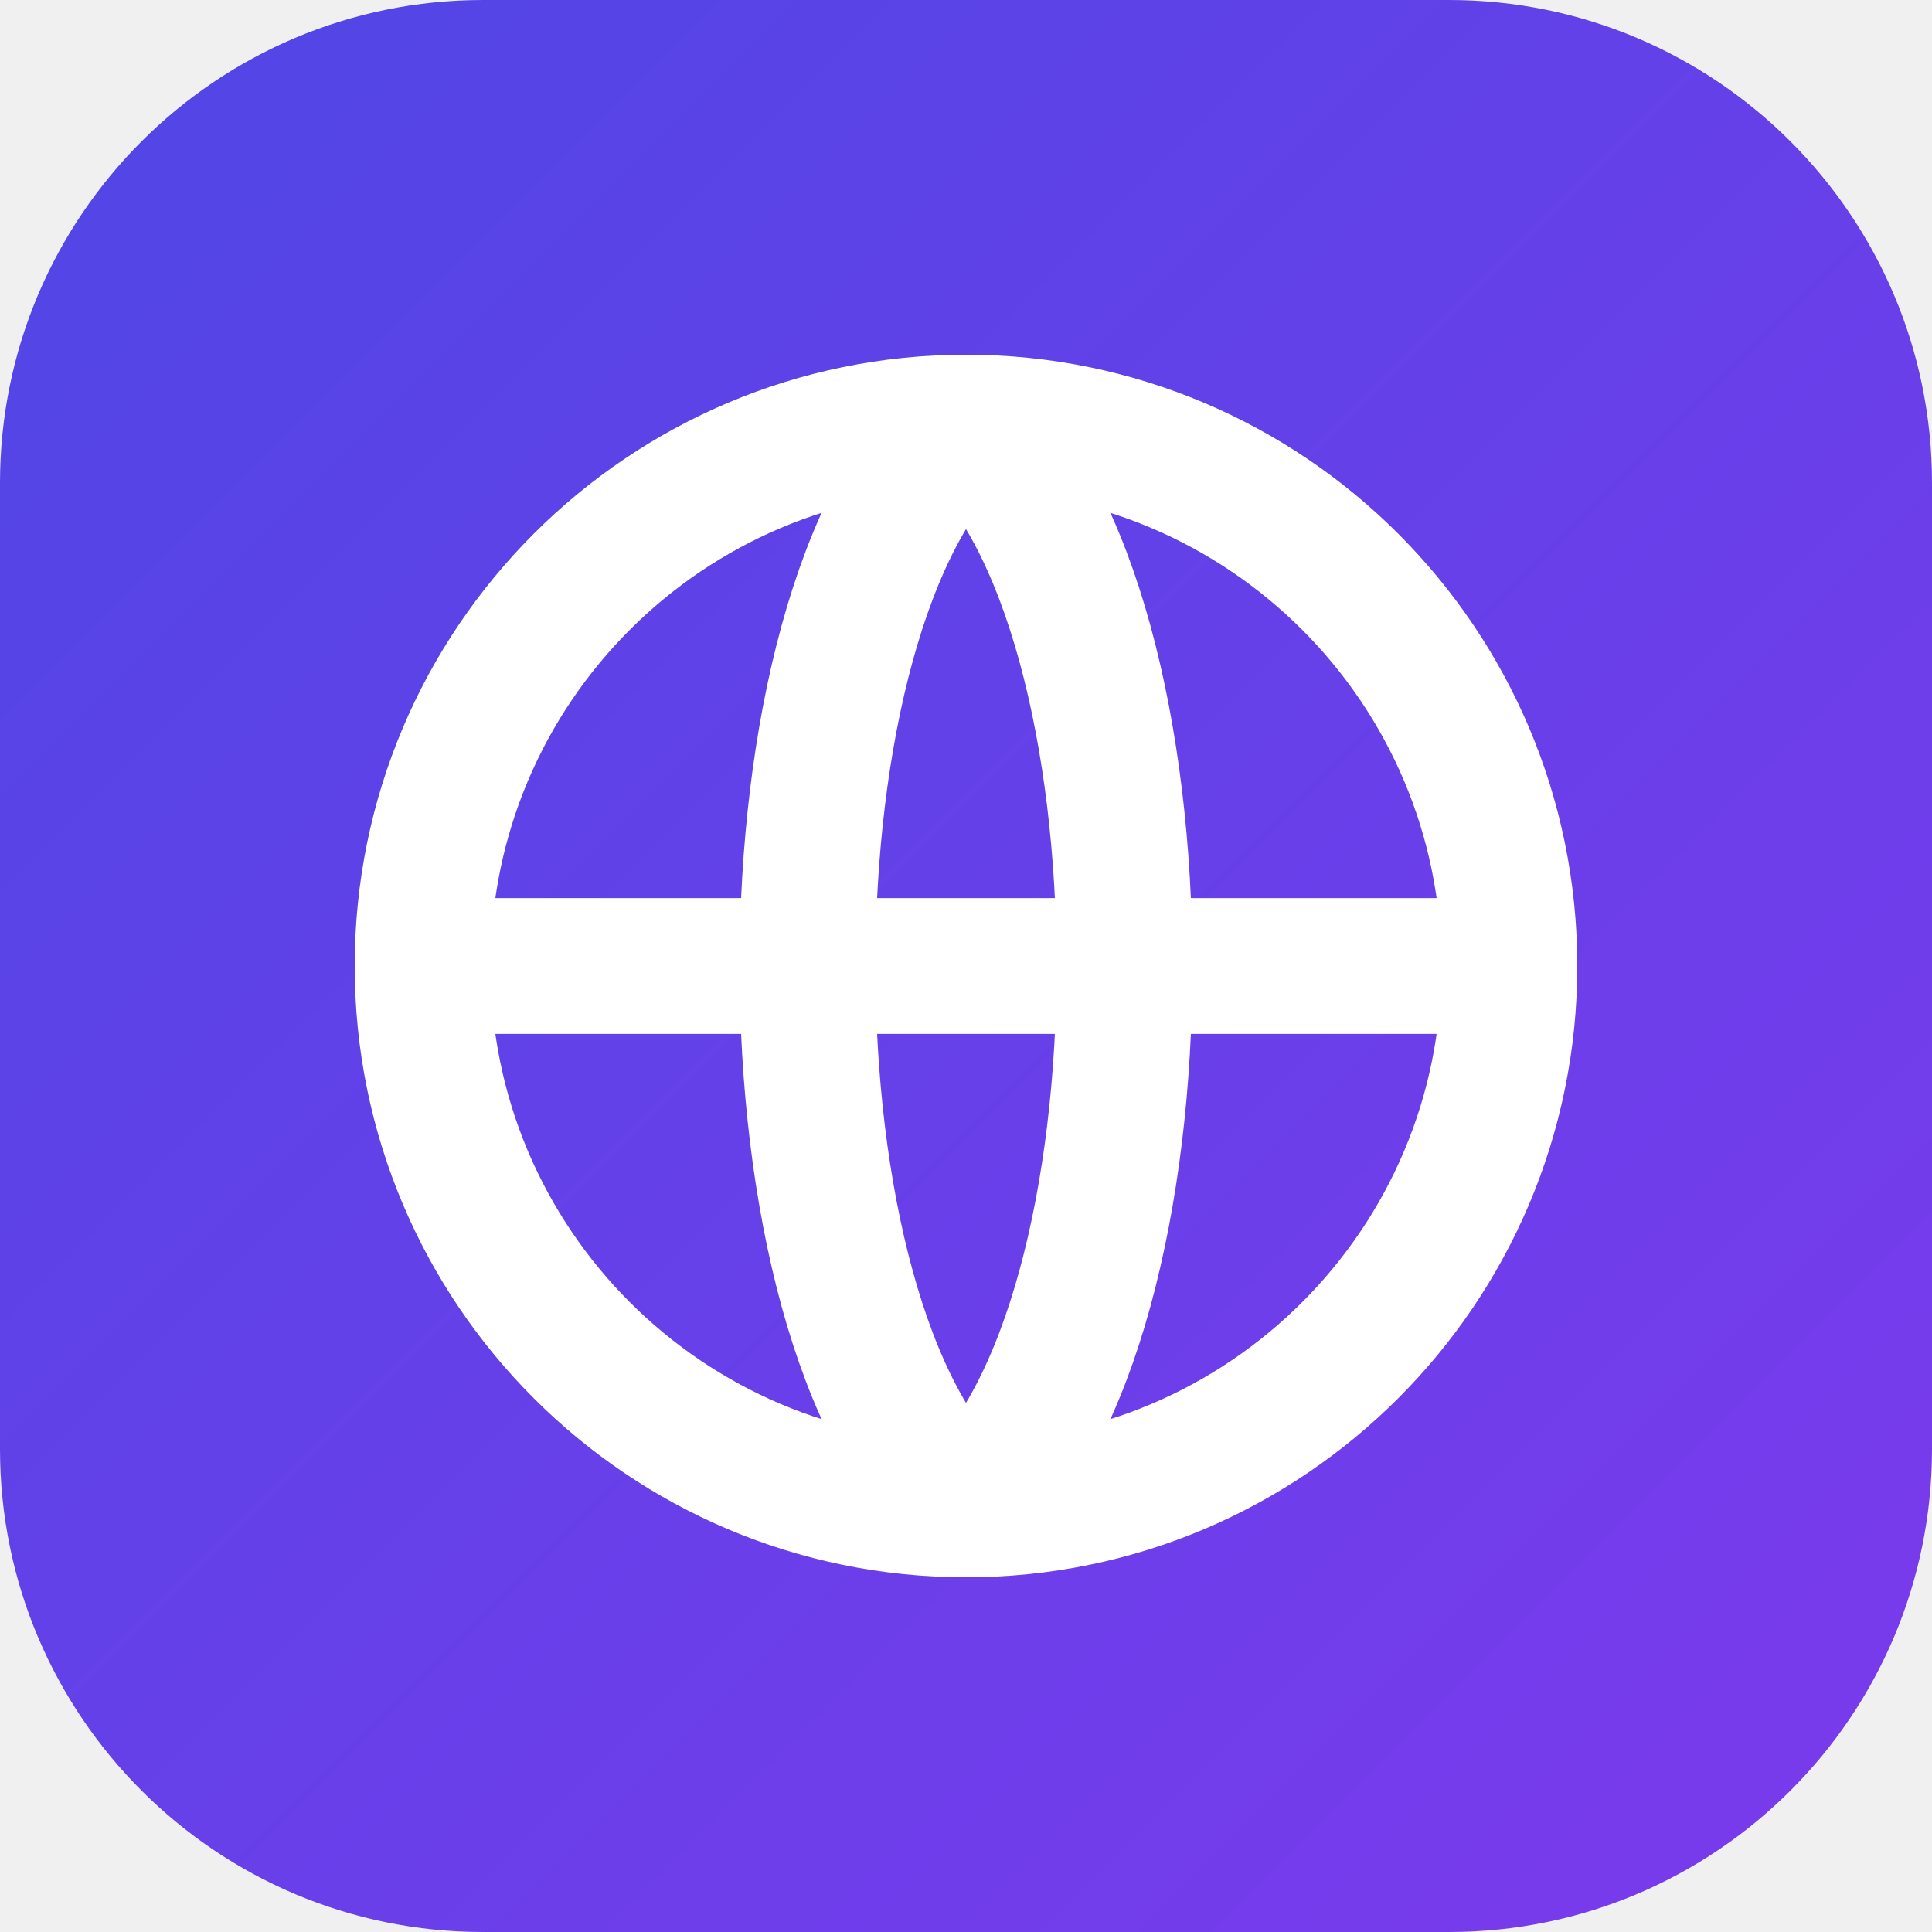
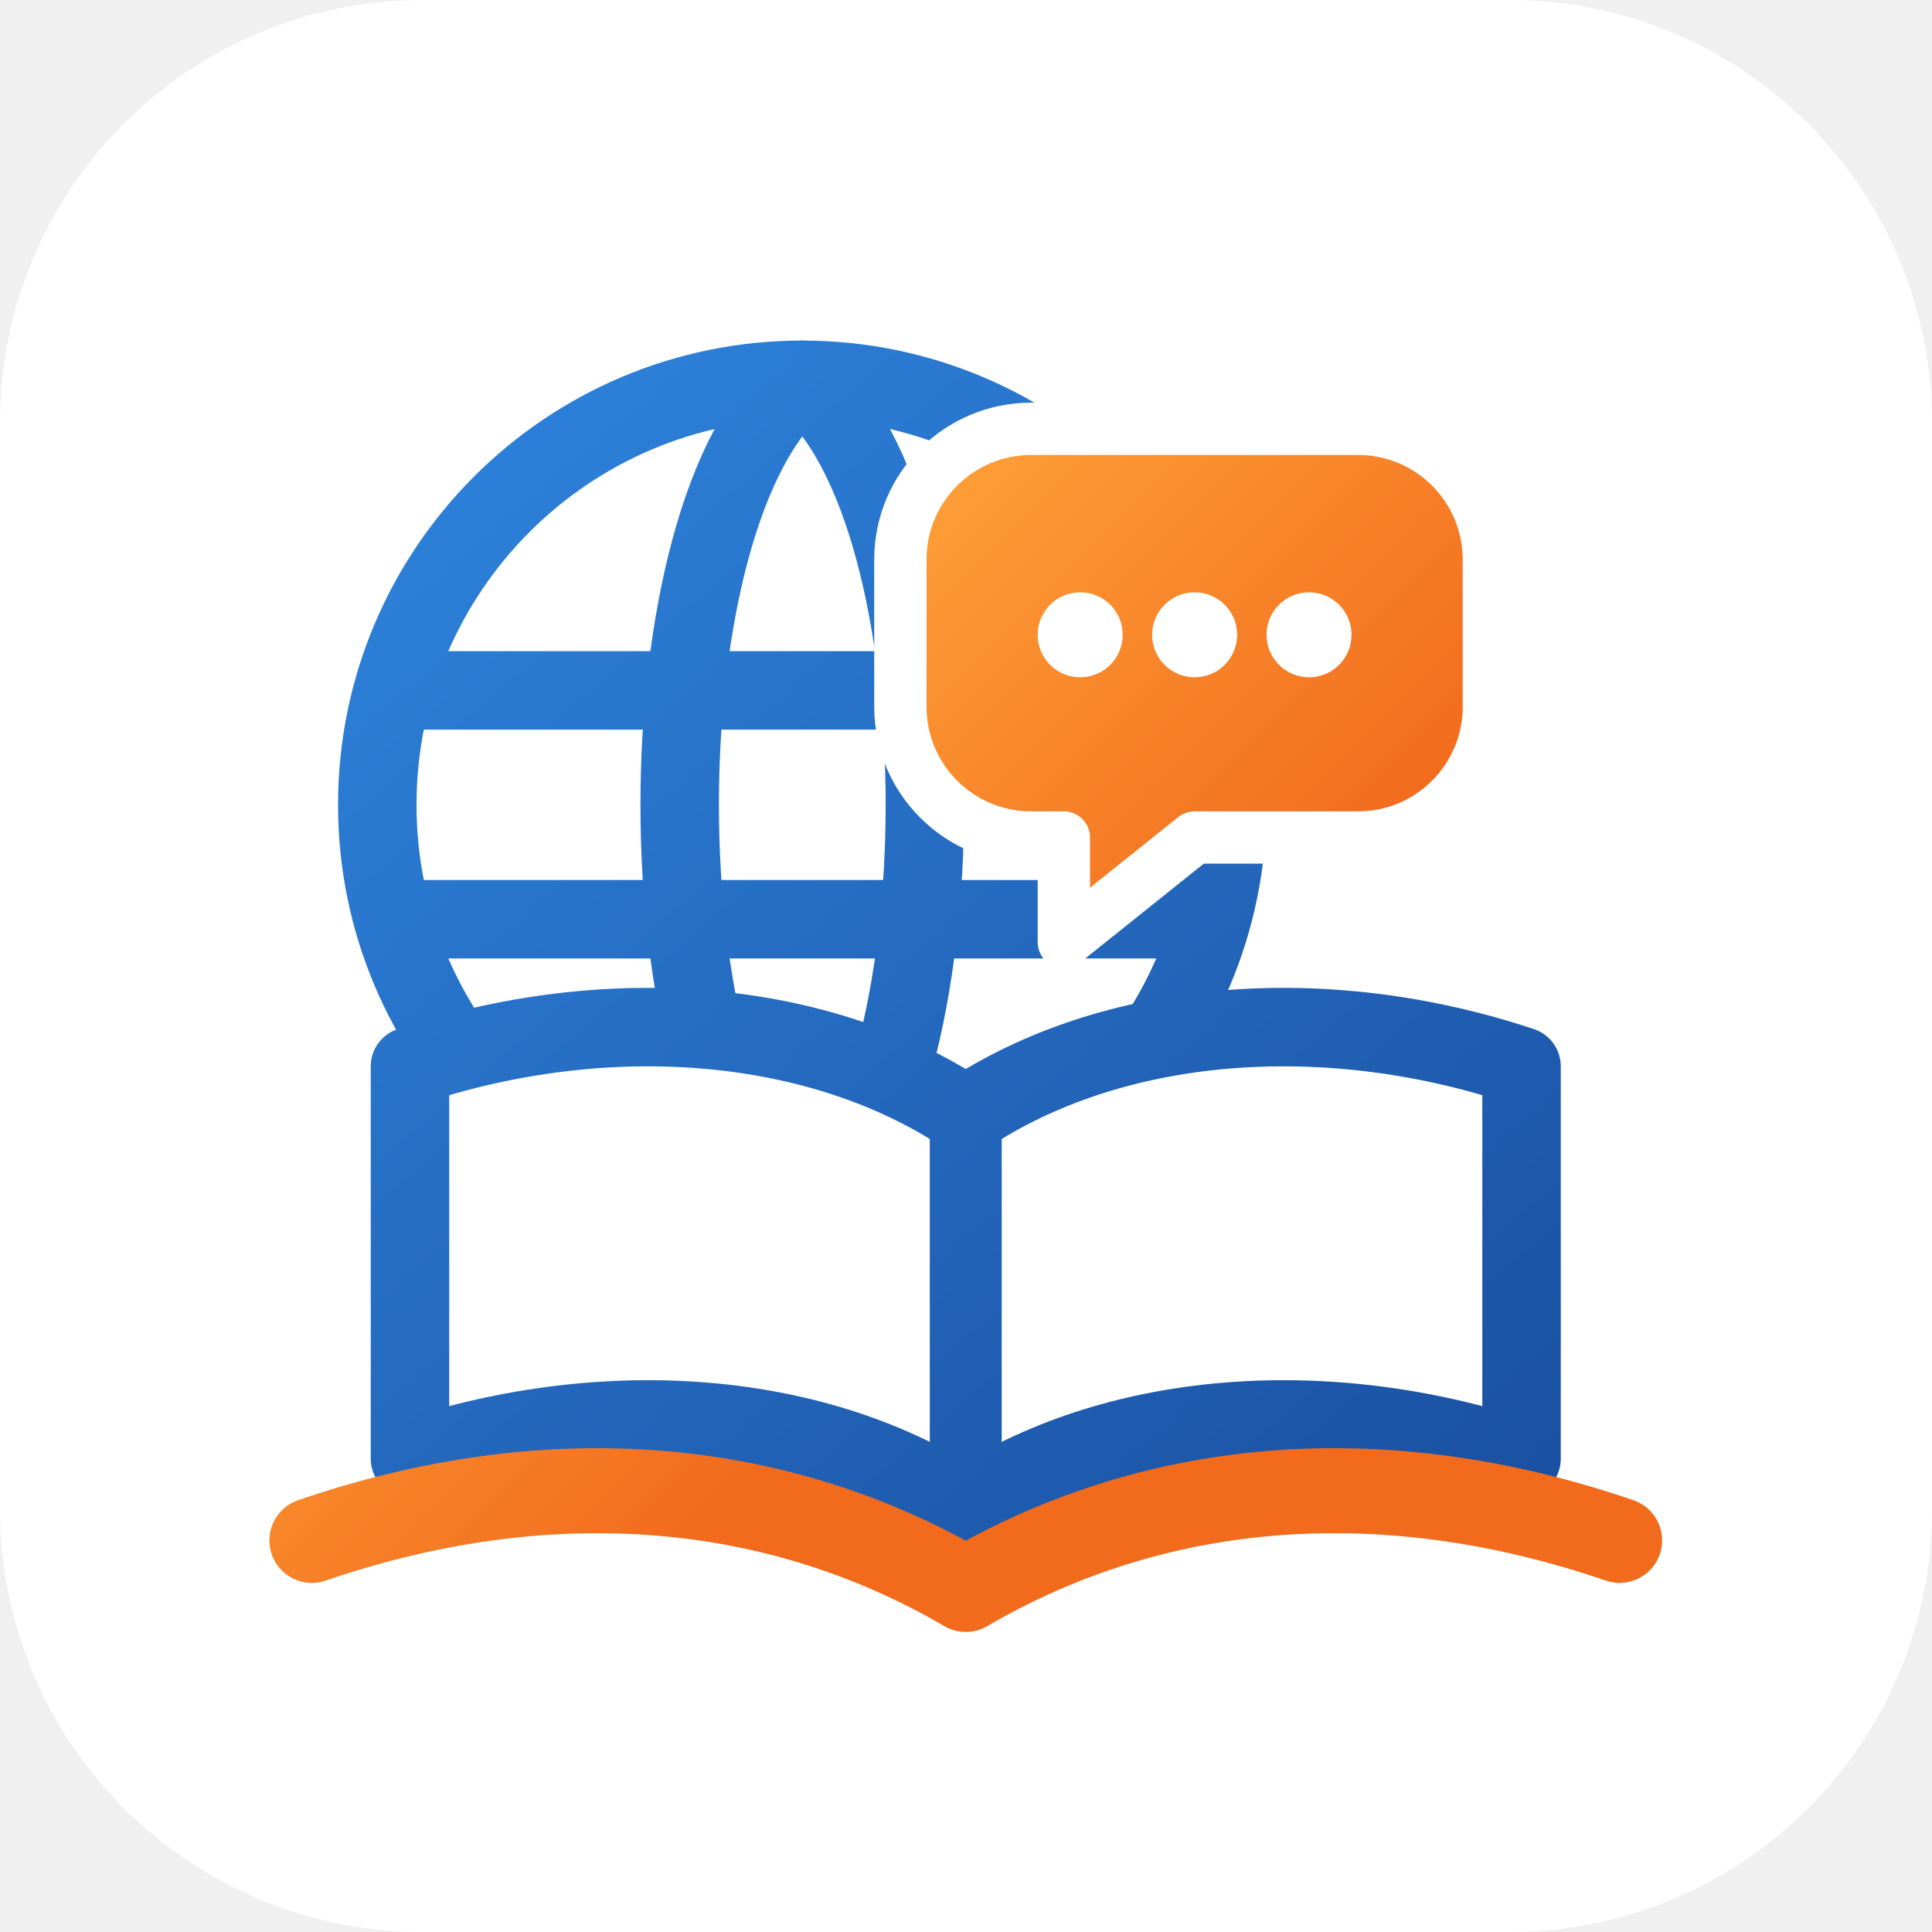
- <svg xmlns="http://www.w3.org/2000/svg" viewBox="0 0 64 64">
+ <svg xmlns="http://www.w3.org/2000/svg" viewBox="0 0 64 64" fill="none" stroke-linecap="round" stroke-linejoin="round">
  <defs>
-     <linearGradient id="g" x1="0" y1="0" x2="1" y2="1">
-       <stop offset="0" stop-color="#4f46e5" />
-       <stop offset="1" stop-color="#7c3aed" />
+     <linearGradient id="b" x1="6" y1="4" x2="40" y2="44" gradientUnits="userSpaceOnUse">
+       <stop offset="0" stop-color="#2F86E0" />
+       <stop offset="1" stop-color="#1A4FA0" />
+     </linearGradient>
+     <linearGradient id="o" x1="24" y1="6" x2="38" y2="20" gradientUnits="userSpaceOnUse">
+       <stop offset="0" stop-color="#FFA53A" />
+       <stop offset="1" stop-color="#F26B1D" />
    </linearGradient>
  </defs>
-   <rect width="64" height="64" rx="16" fill="url(#g)" />
-   <g fill="none" stroke="#fff" stroke-width="4.5" stroke-linecap="round" stroke-linejoin="round">
-     <circle cx="32" cy="32" r="18" />
-     <path d="M14 32h36M32 14c7 6 7 30 0 36M32 14c-7 6-7 30 0 36" />
+   <rect width="64" height="64" rx="14" fill="#fff" />
+   <g transform="translate(6 5) scale(1.083)">
+     <g stroke="url(#b)" stroke-width="2.4">
+       <circle cx="19" cy="20" r="13" />
+       <path d="M19 7c-5 4-5 22 0 26M19 7c5 4 5 22 0 26M6.5 16.5h25M6.5 23.5h25" />
+     </g>
+     <path d="M26 8.5h10a4 4 0 0 1 4 4v4.5a4 4 0 0 1-4 4h-5l-4 3.2v-3.2h-1a4 4 0 0 1-4-4v-4.5a4 4 0 0 1 4-4z" fill="url(#o)" stroke="#fff" stroke-width="1.6" />
+     <g fill="#fff">
+       <circle cx="27.5" cy="14.8" r="1.3" />
+       <circle cx="31" cy="14.8" r="1.3" />
+       <circle cx="34.5" cy="14.8" r="1.3" />
+     </g>
+     <path d="M24 29.5c-4.5-3-11-3.5-17-1.5v12c6-2 12.5-1.5 17 1.5 4.5-3 11-3.5 17-1.5v-12c-6-2-12.5-1.5-17 1.5z" fill="#fff" stroke="url(#b)" stroke-width="2.4" />
+     <path d="M24 29.5v12" stroke="url(#b)" stroke-width="2.2" />
+     <path d="M4 42.5c7-2.4 14-2 20 1.5 6-3.5 13-3.9 20-1.5" stroke="url(#o)" stroke-width="2.6" />
  </g>
</svg>
